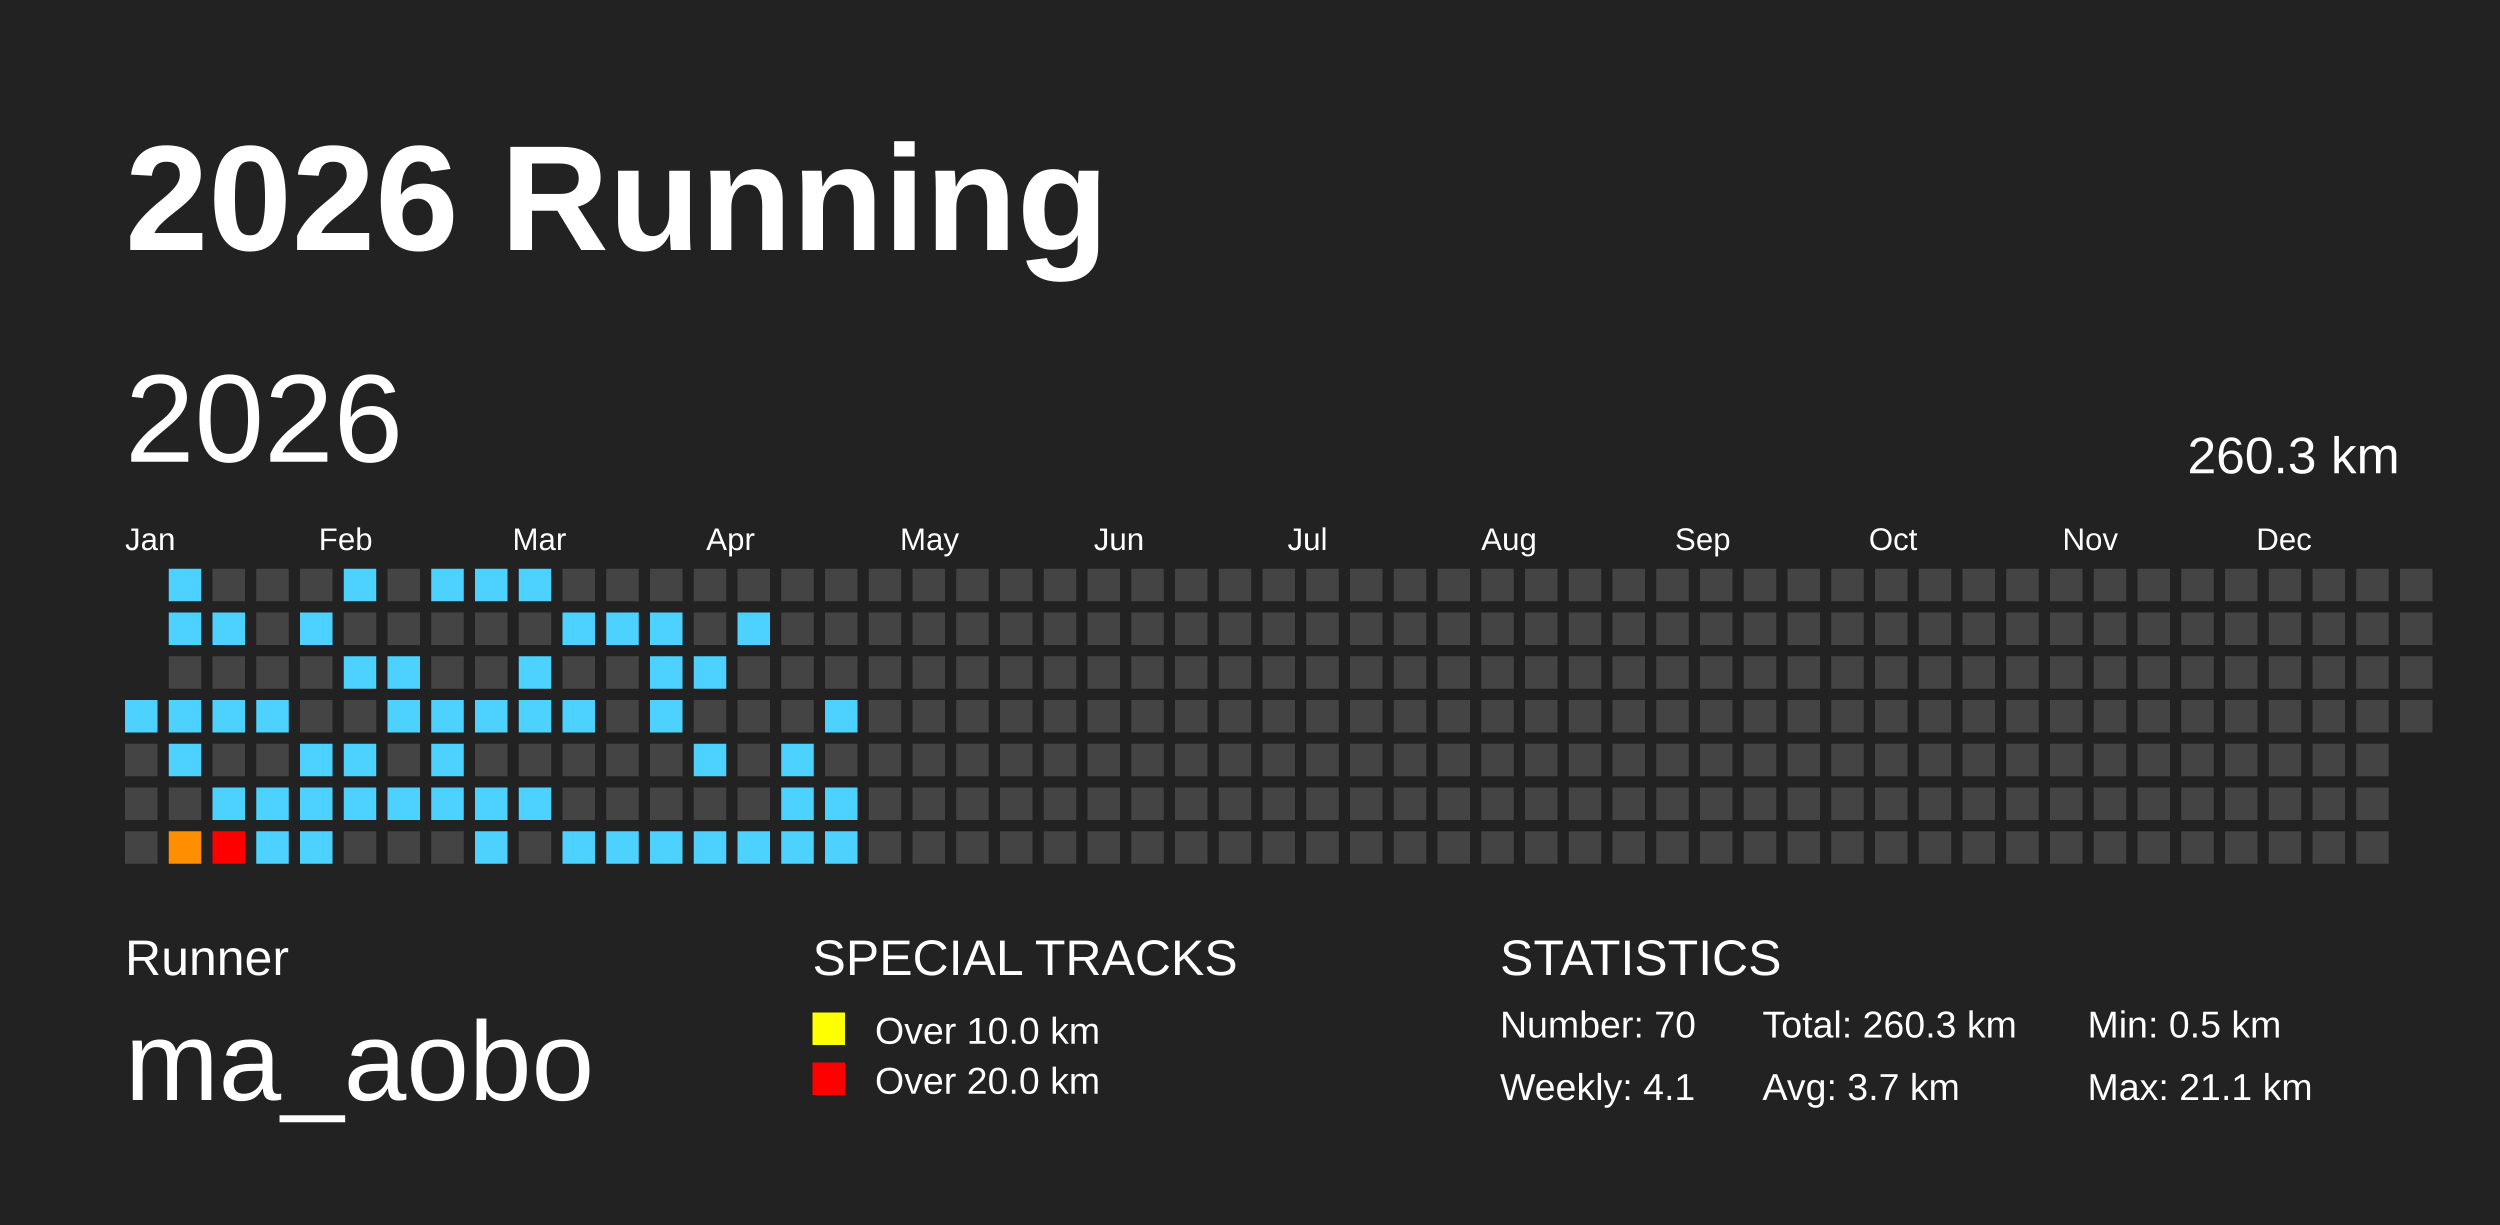
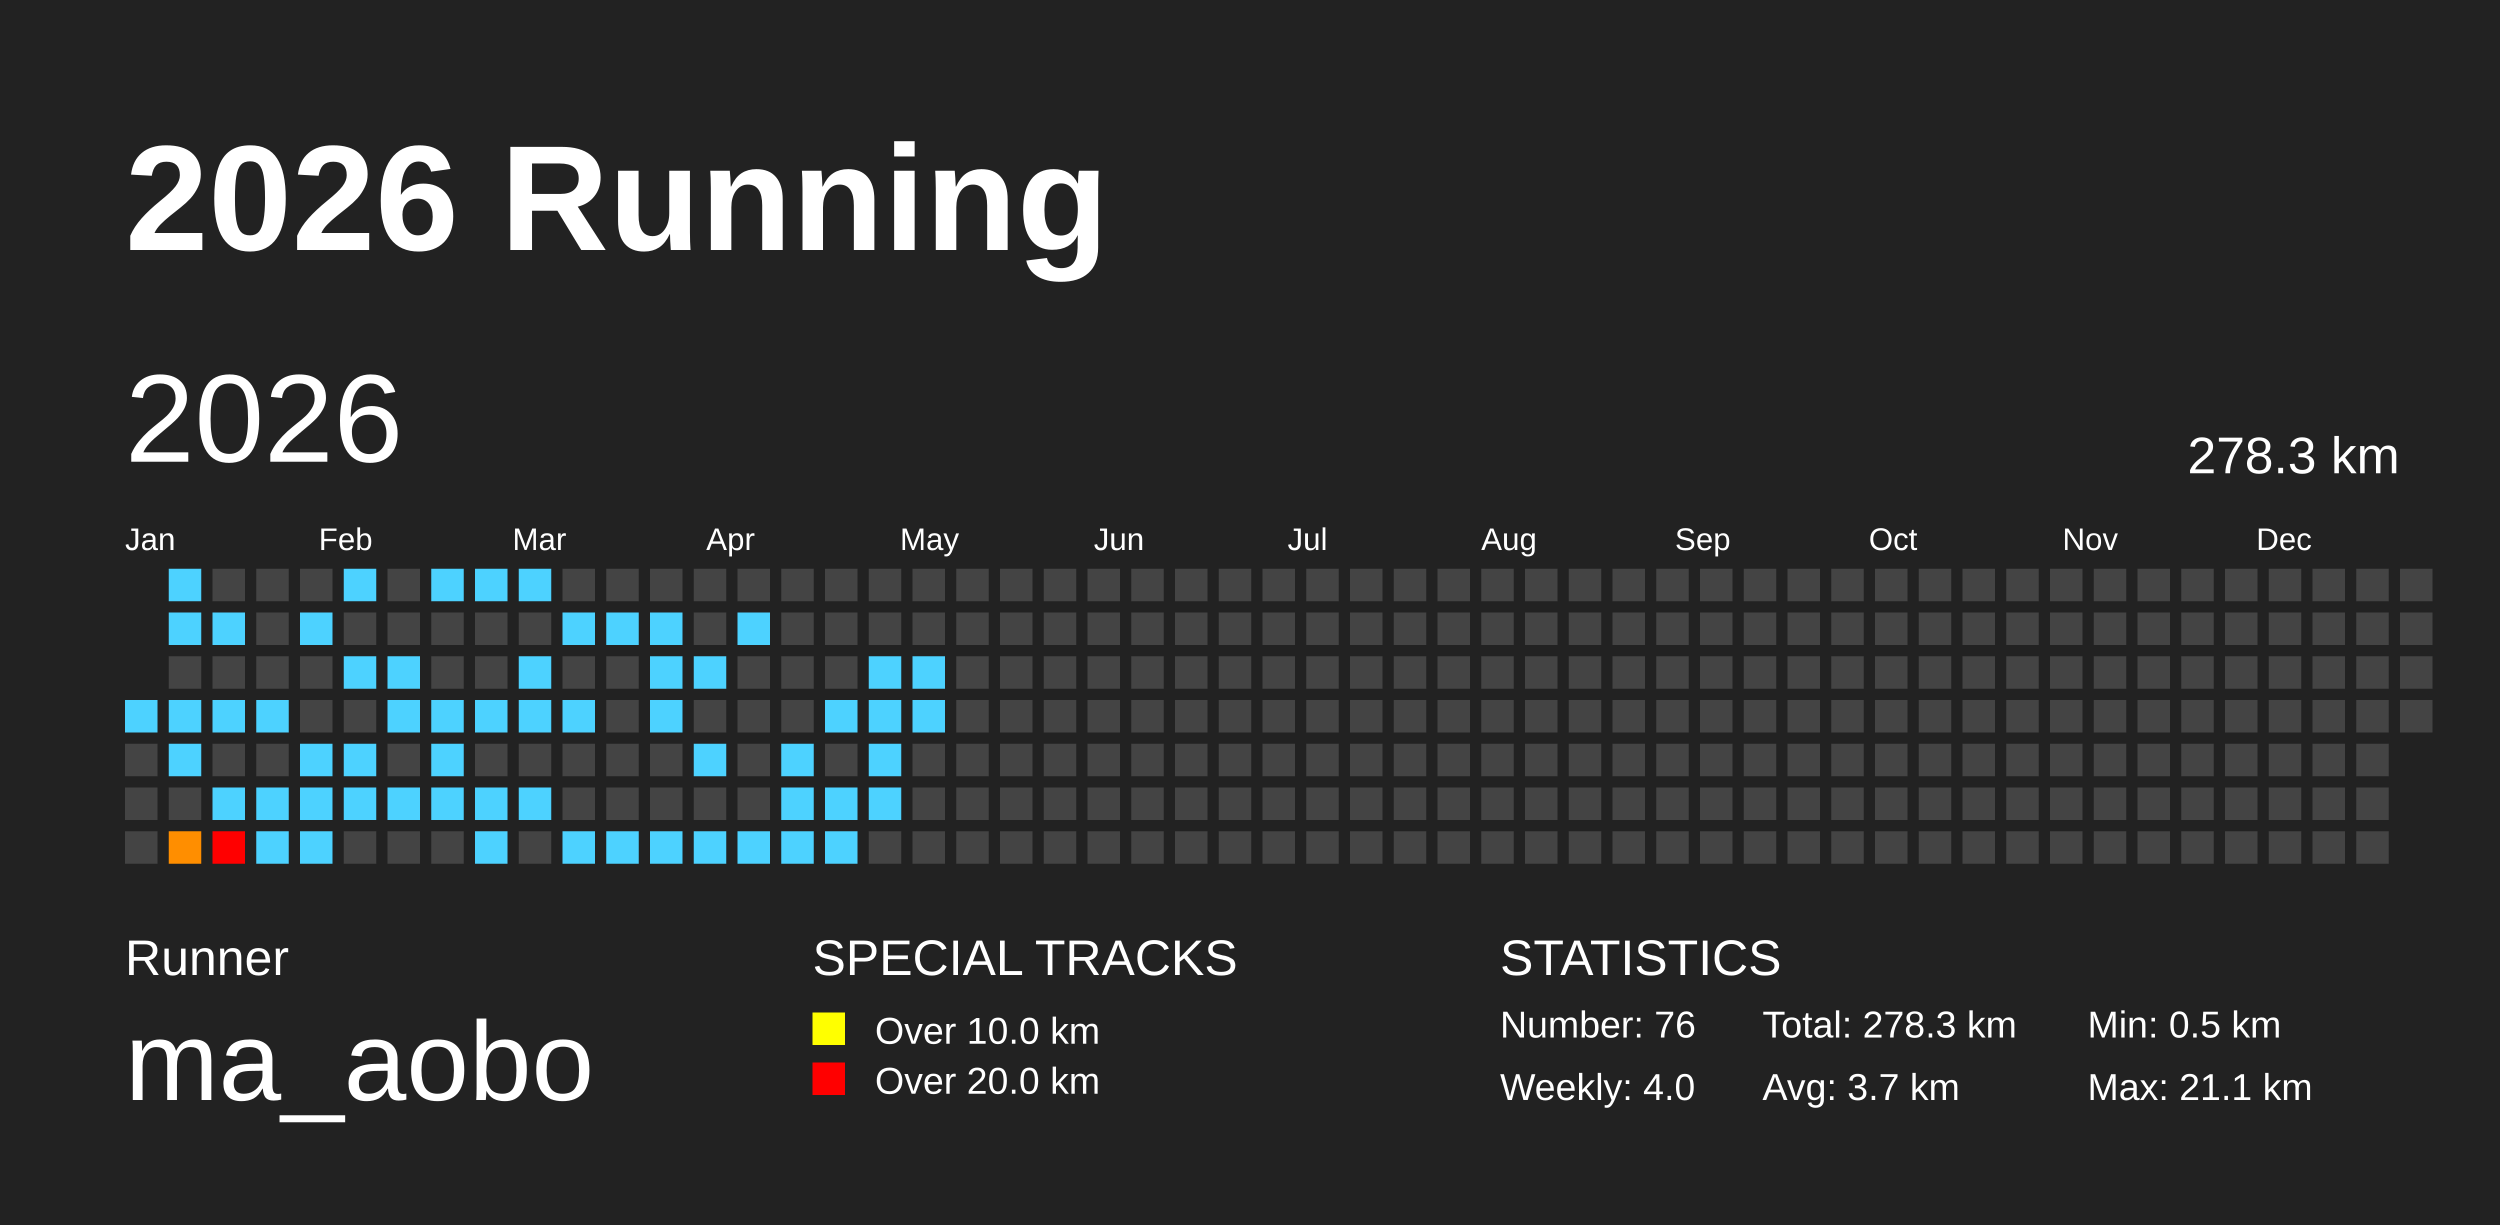
<svg xmlns="http://www.w3.org/2000/svg" baseProfile="full" height="98mm" version="1.1" viewBox="0,0,200,98" width="200mm">
  <defs />
  <rect fill="#222222" height="98" width="200" x="0" y="0" />
  <text fill="#FFFFFF" style="font-size:12px; font-family:Arial; font-weight:bold;" x="10" y="20">2026 Running</text>
  <text fill="#FFFFFF" style="font-size:4px; font-family:Arial" x="10" y="78">Runner</text>
  <text fill="#FFFFFF" style="font-size:9px; font-family:Arial" x="10" y="88">ma_aobo</text>
  <text fill="#FFFFFF" style="font-size:4px; font-family:Arial" x="65" y="78">SPECIAL TRACKS</text>
  <rect fill="yellow" height="2.6" width="2.6" x="65" y="81" />
  <text fill="#FFFFFF" style="font-size:3px; font-family:Arial" x="70" y="83.5">Over 10.0 km</text>
  <rect fill="red" height="2.6" width="2.6" x="65" y="85" />
  <text fill="#FFFFFF" style="font-size:3px; font-family:Arial" x="70" y="87.5">Over 20.0 km</text>
  <text fill="#FFFFFF" style="font-size:4px; font-family:Arial" x="120" y="78">STATISTICS</text>
-   <text fill="#FFFFFF" style="font-size:3px; font-family:Arial" x="120" y="83">Number: 70</text>
-   <text fill="#FFFFFF" style="font-size:3px; font-family:Arial" x="120" y="88">Weekly: 4.1</text>
-   <text fill="#FFFFFF" style="font-size:3px; font-family:Arial" x="141" y="83">Total: 260.3 km</text>
+   <text fill="#FFFFFF" style="font-size:3px; font-family:Arial" x="120" y="83">Number: 76</text>
+   <text fill="#FFFFFF" style="font-size:3px; font-family:Arial" x="120" y="88">Weekly: 4.0</text>
+   <text fill="#FFFFFF" style="font-size:3px; font-family:Arial" x="141" y="83">Total: 278.3 km</text>
  <text fill="#FFFFFF" style="font-size:3px; font-family:Arial" x="141" y="88">Avg: 3.7 km</text>
  <text fill="#FFFFFF" style="font-size:3px; font-family:Arial" x="167" y="83">Min: 0.5 km</text>
  <text fill="#FFFFFF" style="font-size:3px; font-family:Arial" x="167" y="88">Max: 21.1 km</text>
  <text dominant-baseline="hanging" fill="#FFFFFF" style="font-size:10.0px; font-family:Arial;" x="10" y="30">2026</text>
-   <text dominant-baseline="hanging" fill="#FFFFFF" style="font-size:4.125px; font-family:Arial;" x="175" y="35">260.3 km</text>
+   <text dominant-baseline="hanging" fill="#FFFFFF" style="font-size:4.125px; font-family:Arial;" x="175" y="35">278.3 km</text>
  <text fill="#FFFFFF" style="font-size:2.5px; font-family:Arial" x="10.0" y="44">Jan</text>
  <text fill="#FFFFFF" style="font-size:2.5px; font-family:Arial" x="25.5" y="44">Feb</text>
  <text fill="#FFFFFF" style="font-size:2.5px; font-family:Arial" x="41.0" y="44">Mar</text>
  <text fill="#FFFFFF" style="font-size:2.5px; font-family:Arial" x="56.5" y="44">Apr</text>
  <text fill="#FFFFFF" style="font-size:2.5px; font-family:Arial" x="72.0" y="44">May</text>
  <text fill="#FFFFFF" style="font-size:2.5px; font-family:Arial" x="87.5" y="44">Jun</text>
  <text fill="#FFFFFF" style="font-size:2.5px; font-family:Arial" x="103.0" y="44">Jul</text>
  <text fill="#FFFFFF" style="font-size:2.5px; font-family:Arial" x="118.5" y="44">Aug</text>
  <text fill="#FFFFFF" style="font-size:2.5px; font-family:Arial" x="134.0" y="44">Sep</text>
  <text fill="#FFFFFF" style="font-size:2.5px; font-family:Arial" x="149.5" y="44">Oct</text>
  <text fill="#FFFFFF" style="font-size:2.5px; font-family:Arial" x="165.0" y="44">Nov</text>
  <text fill="#FFFFFF" style="font-size:2.5px; font-family:Arial" x="180.5" y="44">Dec</text>
  <rect fill="#4dd2ff" height="2.6" width="2.6" x="10.0" y="56.0" />
  <rect fill="#444444" height="2.6" width="2.6" x="10.0" y="59.5" />
  <rect fill="#444444" height="2.6" width="2.6" x="10.0" y="63.0" />
  <rect fill="#444444" height="2.6" width="2.6" x="10.0" y="66.5" />
  <rect fill="#4dd2ff" height="2.6" width="2.6" x="13.5" y="45.5" />
  <rect fill="#4dd2ff" height="2.6" width="2.6" x="13.5" y="49.0" />
  <rect fill="#444444" height="2.6" width="2.6" x="13.5" y="52.5" />
  <rect fill="#4dd2ff" height="2.6" width="2.6" x="13.5" y="56.0" />
  <rect fill="#4dd2ff" height="2.6" width="2.6" x="13.5" y="59.5" />
  <rect fill="#444444" height="2.6" width="2.6" x="13.5" y="63.0" />
  <rect fill="#ff8e00" height="2.6" width="2.6" x="13.5" y="66.5" />
  <rect fill="#444444" height="2.6" width="2.6" x="17.0" y="45.5" />
  <rect fill="#4dd2ff" height="2.6" width="2.6" x="17.0" y="49.0" />
  <rect fill="#444444" height="2.6" width="2.6" x="17.0" y="52.5" />
  <rect fill="#4dd2ff" height="2.6" width="2.6" x="17.0" y="56.0" />
  <rect fill="#444444" height="2.6" width="2.6" x="17.0" y="59.5" />
  <rect fill="#4dd2ff" height="2.6" width="2.6" x="17.0" y="63.0" />
  <rect fill="red" height="2.6" width="2.6" x="17.0" y="66.5" />
  <rect fill="#444444" height="2.6" width="2.6" x="20.5" y="45.5" />
  <rect fill="#444444" height="2.6" width="2.6" x="20.5" y="49.0" />
  <rect fill="#444444" height="2.6" width="2.6" x="20.5" y="52.5" />
  <rect fill="#4dd2ff" height="2.6" width="2.6" x="20.5" y="56.0" />
  <rect fill="#444444" height="2.6" width="2.6" x="20.5" y="59.5" />
  <rect fill="#4dd2ff" height="2.6" width="2.6" x="20.5" y="63.0" />
  <rect fill="#4dd2ff" height="2.6" width="2.6" x="20.5" y="66.5" />
  <rect fill="#444444" height="2.6" width="2.6" x="24.0" y="45.5" />
  <rect fill="#4dd2ff" height="2.6" width="2.6" x="24.0" y="49.0" />
  <rect fill="#444444" height="2.6" width="2.6" x="24.0" y="52.5" />
  <rect fill="#444444" height="2.6" width="2.6" x="24.0" y="56.0" />
  <rect fill="#4dd2ff" height="2.6" width="2.6" x="24.0" y="59.5" />
  <rect fill="#4dd2ff" height="2.6" width="2.6" x="24.0" y="63.0" />
  <rect fill="#4dd2ff" height="2.6" width="2.6" x="24.0" y="66.5" />
  <rect fill="#4dd2ff" height="2.6" width="2.6" x="27.5" y="45.5" />
  <rect fill="#444444" height="2.6" width="2.6" x="27.5" y="49.0" />
  <rect fill="#4dd2ff" height="2.6" width="2.6" x="27.5" y="52.5" />
  <rect fill="#444444" height="2.6" width="2.6" x="27.5" y="56.0" />
  <rect fill="#4dd2ff" height="2.6" width="2.6" x="27.5" y="59.5" />
  <rect fill="#4dd2ff" height="2.6" width="2.6" x="27.5" y="63.0" />
  <rect fill="#444444" height="2.6" width="2.6" x="27.5" y="66.5" />
  <rect fill="#444444" height="2.6" width="2.6" x="31.0" y="45.5" />
  <rect fill="#444444" height="2.6" width="2.6" x="31.0" y="49.0" />
  <rect fill="#4dd2ff" height="2.6" width="2.6" x="31.0" y="52.5" />
  <rect fill="#4dd2ff" height="2.6" width="2.6" x="31.0" y="56.0" />
  <rect fill="#444444" height="2.6" width="2.6" x="31.0" y="59.5" />
  <rect fill="#4dd2ff" height="2.6" width="2.6" x="31.0" y="63.0" />
  <rect fill="#444444" height="2.6" width="2.6" x="31.0" y="66.5" />
  <rect fill="#4dd2ff" height="2.6" width="2.6" x="34.5" y="45.5" />
  <rect fill="#444444" height="2.6" width="2.6" x="34.5" y="49.0" />
  <rect fill="#444444" height="2.6" width="2.6" x="34.5" y="52.5" />
  <rect fill="#4dd2ff" height="2.6" width="2.6" x="34.5" y="56.0" />
  <rect fill="#4dd2ff" height="2.6" width="2.6" x="34.5" y="59.5" />
  <rect fill="#4dd2ff" height="2.6" width="2.6" x="34.5" y="63.0" />
  <rect fill="#444444" height="2.6" width="2.6" x="34.5" y="66.5" />
  <rect fill="#4dd2ff" height="2.6" width="2.6" x="38.0" y="45.5" />
  <rect fill="#444444" height="2.6" width="2.6" x="38.0" y="49.0" />
  <rect fill="#444444" height="2.6" width="2.6" x="38.0" y="52.5" />
  <rect fill="#4dd2ff" height="2.6" width="2.6" x="38.0" y="56.0" />
  <rect fill="#444444" height="2.6" width="2.6" x="38.0" y="59.5" />
  <rect fill="#4dd2ff" height="2.6" width="2.6" x="38.0" y="63.0" />
  <rect fill="#4dd2ff" height="2.6" width="2.6" x="38.0" y="66.5" />
  <rect fill="#4dd2ff" height="2.6" width="2.6" x="41.5" y="45.5" />
  <rect fill="#444444" height="2.6" width="2.6" x="41.5" y="49.0" />
  <rect fill="#4dd2ff" height="2.6" width="2.6" x="41.5" y="52.5" />
  <rect fill="#4dd2ff" height="2.6" width="2.6" x="41.5" y="56.0" />
  <rect fill="#444444" height="2.6" width="2.6" x="41.5" y="59.5" />
  <rect fill="#4dd2ff" height="2.6" width="2.6" x="41.5" y="63.0" />
  <rect fill="#444444" height="2.6" width="2.6" x="41.5" y="66.5" />
  <rect fill="#444444" height="2.6" width="2.6" x="45.0" y="45.5" />
  <rect fill="#4dd2ff" height="2.6" width="2.6" x="45.0" y="49.0" />
  <rect fill="#444444" height="2.6" width="2.6" x="45.0" y="52.5" />
  <rect fill="#4dd2ff" height="2.6" width="2.6" x="45.0" y="56.0" />
  <rect fill="#444444" height="2.6" width="2.6" x="45.0" y="59.5" />
  <rect fill="#444444" height="2.6" width="2.6" x="45.0" y="63.0" />
  <rect fill="#4dd2ff" height="2.6" width="2.6" x="45.0" y="66.5" />
  <rect fill="#444444" height="2.6" width="2.6" x="48.5" y="45.5" />
  <rect fill="#4dd2ff" height="2.6" width="2.6" x="48.5" y="49.0" />
  <rect fill="#444444" height="2.6" width="2.6" x="48.5" y="52.5" />
  <rect fill="#444444" height="2.6" width="2.6" x="48.5" y="56.0" />
  <rect fill="#444444" height="2.6" width="2.6" x="48.5" y="59.5" />
  <rect fill="#444444" height="2.6" width="2.6" x="48.5" y="63.0" />
  <rect fill="#4dd2ff" height="2.6" width="2.6" x="48.5" y="66.5" />
  <rect fill="#444444" height="2.6" width="2.6" x="52.0" y="45.5" />
  <rect fill="#4dd2ff" height="2.6" width="2.6" x="52.0" y="49.0" />
  <rect fill="#4dd2ff" height="2.6" width="2.6" x="52.0" y="52.5" />
  <rect fill="#4dd2ff" height="2.6" width="2.6" x="52.0" y="56.0" />
  <rect fill="#444444" height="2.6" width="2.6" x="52.0" y="59.5" />
  <rect fill="#444444" height="2.6" width="2.6" x="52.0" y="63.0" />
  <rect fill="#4dd2ff" height="2.6" width="2.6" x="52.0" y="66.5" />
  <rect fill="#444444" height="2.6" width="2.6" x="55.5" y="45.5" />
  <rect fill="#444444" height="2.6" width="2.6" x="55.5" y="49.0" />
  <rect fill="#4dd2ff" height="2.6" width="2.6" x="55.5" y="52.5" />
  <rect fill="#444444" height="2.6" width="2.6" x="55.5" y="56.0" />
  <rect fill="#4dd2ff" height="2.6" width="2.6" x="55.5" y="59.5" />
  <rect fill="#444444" height="2.6" width="2.6" x="55.5" y="63.0" />
  <rect fill="#4dd2ff" height="2.6" width="2.6" x="55.5" y="66.5" />
  <rect fill="#444444" height="2.6" width="2.6" x="59.0" y="45.5" />
  <rect fill="#4dd2ff" height="2.6" width="2.6" x="59.0" y="49.0" />
  <rect fill="#444444" height="2.6" width="2.6" x="59.0" y="52.5" />
  <rect fill="#444444" height="2.6" width="2.6" x="59.0" y="56.0" />
  <rect fill="#444444" height="2.6" width="2.6" x="59.0" y="59.5" />
  <rect fill="#444444" height="2.6" width="2.6" x="59.0" y="63.0" />
  <rect fill="#4dd2ff" height="2.6" width="2.6" x="59.0" y="66.5" />
  <rect fill="#444444" height="2.6" width="2.6" x="62.5" y="45.5" />
  <rect fill="#444444" height="2.6" width="2.6" x="62.5" y="49.0" />
  <rect fill="#444444" height="2.6" width="2.6" x="62.5" y="52.5" />
  <rect fill="#444444" height="2.6" width="2.6" x="62.5" y="56.0" />
  <rect fill="#4dd2ff" height="2.6" width="2.6" x="62.5" y="59.5" />
  <rect fill="#4dd2ff" height="2.6" width="2.6" x="62.5" y="63.0" />
  <rect fill="#4dd2ff" height="2.6" width="2.6" x="62.5" y="66.5" />
  <rect fill="#444444" height="2.6" width="2.6" x="66.0" y="45.5" />
  <rect fill="#444444" height="2.6" width="2.6" x="66.0" y="49.0" />
  <rect fill="#444444" height="2.6" width="2.6" x="66.0" y="52.5" />
  <rect fill="#4dd2ff" height="2.6" width="2.6" x="66.0" y="56.0" />
  <rect fill="#444444" height="2.6" width="2.6" x="66.0" y="59.5" />
  <rect fill="#4dd2ff" height="2.6" width="2.6" x="66.0" y="63.0" />
  <rect fill="#4dd2ff" height="2.6" width="2.6" x="66.0" y="66.5" />
  <rect fill="#444444" height="2.6" width="2.6" x="69.5" y="45.5" />
  <rect fill="#444444" height="2.6" width="2.6" x="69.5" y="49.0" />
-   <rect fill="#444444" height="2.6" width="2.6" x="69.5" y="52.5" />
-   <rect fill="#444444" height="2.6" width="2.6" x="69.5" y="56.0" />
-   <rect fill="#444444" height="2.6" width="2.6" x="69.5" y="59.5" />
-   <rect fill="#444444" height="2.6" width="2.6" x="69.5" y="63.0" />
+   <rect fill="#4dd2ff" height="2.6" width="2.6" x="69.5" y="52.5" />
+   <rect fill="#4dd2ff" height="2.6" width="2.6" x="69.5" y="56.0" />
+   <rect fill="#4dd2ff" height="2.6" width="2.6" x="69.5" y="59.5" />
+   <rect fill="#4dd2ff" height="2.6" width="2.6" x="69.5" y="63.0" />
  <rect fill="#444444" height="2.6" width="2.6" x="69.5" y="66.5" />
  <rect fill="#444444" height="2.6" width="2.6" x="73.0" y="45.5" />
  <rect fill="#444444" height="2.6" width="2.6" x="73.0" y="49.0" />
-   <rect fill="#444444" height="2.6" width="2.6" x="73.0" y="52.5" />
-   <rect fill="#444444" height="2.6" width="2.6" x="73.0" y="56.0" />
+   <rect fill="#4dd2ff" height="2.6" width="2.6" x="73.0" y="52.5" />
+   <rect fill="#4dd2ff" height="2.6" width="2.6" x="73.0" y="56.0" />
  <rect fill="#444444" height="2.6" width="2.6" x="73.0" y="59.5" />
  <rect fill="#444444" height="2.6" width="2.6" x="73.0" y="63.0" />
  <rect fill="#444444" height="2.6" width="2.6" x="73.0" y="66.5" />
  <rect fill="#444444" height="2.6" width="2.6" x="76.5" y="45.5" />
  <rect fill="#444444" height="2.6" width="2.6" x="76.5" y="49.0" />
  <rect fill="#444444" height="2.6" width="2.6" x="76.5" y="52.5" />
  <rect fill="#444444" height="2.6" width="2.6" x="76.5" y="56.0" />
  <rect fill="#444444" height="2.6" width="2.6" x="76.5" y="59.5" />
  <rect fill="#444444" height="2.6" width="2.6" x="76.5" y="63.0" />
  <rect fill="#444444" height="2.6" width="2.6" x="76.5" y="66.5" />
  <rect fill="#444444" height="2.6" width="2.6" x="80.0" y="45.5" />
  <rect fill="#444444" height="2.6" width="2.6" x="80.0" y="49.0" />
  <rect fill="#444444" height="2.6" width="2.6" x="80.0" y="52.5" />
  <rect fill="#444444" height="2.6" width="2.6" x="80.0" y="56.0" />
  <rect fill="#444444" height="2.6" width="2.6" x="80.0" y="59.5" />
  <rect fill="#444444" height="2.6" width="2.6" x="80.0" y="63.0" />
  <rect fill="#444444" height="2.6" width="2.6" x="80.0" y="66.5" />
  <rect fill="#444444" height="2.6" width="2.6" x="83.5" y="45.5" />
  <rect fill="#444444" height="2.6" width="2.6" x="83.5" y="49.0" />
  <rect fill="#444444" height="2.6" width="2.6" x="83.5" y="52.5" />
  <rect fill="#444444" height="2.6" width="2.6" x="83.5" y="56.0" />
  <rect fill="#444444" height="2.6" width="2.6" x="83.5" y="59.5" />
  <rect fill="#444444" height="2.6" width="2.6" x="83.5" y="63.0" />
  <rect fill="#444444" height="2.6" width="2.6" x="83.5" y="66.5" />
  <rect fill="#444444" height="2.6" width="2.6" x="87.0" y="45.5" />
  <rect fill="#444444" height="2.6" width="2.6" x="87.0" y="49.0" />
  <rect fill="#444444" height="2.6" width="2.6" x="87.0" y="52.5" />
  <rect fill="#444444" height="2.6" width="2.6" x="87.0" y="56.0" />
  <rect fill="#444444" height="2.6" width="2.6" x="87.0" y="59.5" />
  <rect fill="#444444" height="2.6" width="2.6" x="87.0" y="63.0" />
  <rect fill="#444444" height="2.6" width="2.6" x="87.0" y="66.5" />
  <rect fill="#444444" height="2.6" width="2.6" x="90.5" y="45.5" />
  <rect fill="#444444" height="2.6" width="2.6" x="90.5" y="49.0" />
  <rect fill="#444444" height="2.6" width="2.6" x="90.5" y="52.5" />
  <rect fill="#444444" height="2.6" width="2.6" x="90.5" y="56.0" />
  <rect fill="#444444" height="2.6" width="2.6" x="90.5" y="59.5" />
  <rect fill="#444444" height="2.6" width="2.6" x="90.5" y="63.0" />
  <rect fill="#444444" height="2.6" width="2.6" x="90.5" y="66.5" />
  <rect fill="#444444" height="2.6" width="2.6" x="94.0" y="45.5" />
  <rect fill="#444444" height="2.6" width="2.6" x="94.0" y="49.0" />
  <rect fill="#444444" height="2.6" width="2.6" x="94.0" y="52.5" />
  <rect fill="#444444" height="2.6" width="2.6" x="94.0" y="56.0" />
  <rect fill="#444444" height="2.6" width="2.6" x="94.0" y="59.5" />
  <rect fill="#444444" height="2.6" width="2.6" x="94.0" y="63.0" />
  <rect fill="#444444" height="2.6" width="2.6" x="94.0" y="66.5" />
  <rect fill="#444444" height="2.6" width="2.6" x="97.5" y="45.5" />
  <rect fill="#444444" height="2.6" width="2.6" x="97.5" y="49.0" />
  <rect fill="#444444" height="2.6" width="2.6" x="97.5" y="52.5" />
  <rect fill="#444444" height="2.6" width="2.6" x="97.5" y="56.0" />
  <rect fill="#444444" height="2.6" width="2.6" x="97.5" y="59.5" />
  <rect fill="#444444" height="2.6" width="2.6" x="97.5" y="63.0" />
  <rect fill="#444444" height="2.6" width="2.6" x="97.5" y="66.5" />
  <rect fill="#444444" height="2.6" width="2.6" x="101.0" y="45.5" />
  <rect fill="#444444" height="2.6" width="2.6" x="101.0" y="49.0" />
  <rect fill="#444444" height="2.6" width="2.6" x="101.0" y="52.5" />
  <rect fill="#444444" height="2.6" width="2.6" x="101.0" y="56.0" />
  <rect fill="#444444" height="2.6" width="2.6" x="101.0" y="59.5" />
  <rect fill="#444444" height="2.6" width="2.6" x="101.0" y="63.0" />
  <rect fill="#444444" height="2.6" width="2.6" x="101.0" y="66.5" />
  <rect fill="#444444" height="2.6" width="2.6" x="104.5" y="45.5" />
  <rect fill="#444444" height="2.6" width="2.6" x="104.5" y="49.0" />
  <rect fill="#444444" height="2.6" width="2.6" x="104.5" y="52.5" />
  <rect fill="#444444" height="2.6" width="2.6" x="104.5" y="56.0" />
  <rect fill="#444444" height="2.6" width="2.6" x="104.5" y="59.5" />
  <rect fill="#444444" height="2.6" width="2.6" x="104.5" y="63.0" />
  <rect fill="#444444" height="2.6" width="2.6" x="104.5" y="66.5" />
  <rect fill="#444444" height="2.6" width="2.6" x="108.0" y="45.5" />
  <rect fill="#444444" height="2.6" width="2.6" x="108.0" y="49.0" />
  <rect fill="#444444" height="2.6" width="2.6" x="108.0" y="52.5" />
  <rect fill="#444444" height="2.6" width="2.6" x="108.0" y="56.0" />
  <rect fill="#444444" height="2.6" width="2.6" x="108.0" y="59.5" />
  <rect fill="#444444" height="2.6" width="2.6" x="108.0" y="63.0" />
  <rect fill="#444444" height="2.6" width="2.6" x="108.0" y="66.5" />
  <rect fill="#444444" height="2.6" width="2.6" x="111.5" y="45.5" />
  <rect fill="#444444" height="2.6" width="2.6" x="111.5" y="49.0" />
  <rect fill="#444444" height="2.6" width="2.6" x="111.5" y="52.5" />
  <rect fill="#444444" height="2.6" width="2.6" x="111.5" y="56.0" />
  <rect fill="#444444" height="2.6" width="2.6" x="111.5" y="59.5" />
  <rect fill="#444444" height="2.6" width="2.6" x="111.5" y="63.0" />
  <rect fill="#444444" height="2.6" width="2.6" x="111.5" y="66.5" />
  <rect fill="#444444" height="2.6" width="2.6" x="115.0" y="45.5" />
  <rect fill="#444444" height="2.6" width="2.6" x="115.0" y="49.0" />
  <rect fill="#444444" height="2.6" width="2.6" x="115.0" y="52.5" />
  <rect fill="#444444" height="2.6" width="2.6" x="115.0" y="56.0" />
  <rect fill="#444444" height="2.6" width="2.6" x="115.0" y="59.5" />
  <rect fill="#444444" height="2.6" width="2.6" x="115.0" y="63.0" />
  <rect fill="#444444" height="2.6" width="2.6" x="115.0" y="66.5" />
  <rect fill="#444444" height="2.6" width="2.6" x="118.5" y="45.5" />
  <rect fill="#444444" height="2.6" width="2.6" x="118.5" y="49.0" />
  <rect fill="#444444" height="2.6" width="2.6" x="118.5" y="52.5" />
  <rect fill="#444444" height="2.6" width="2.6" x="118.5" y="56.0" />
  <rect fill="#444444" height="2.6" width="2.6" x="118.5" y="59.5" />
  <rect fill="#444444" height="2.6" width="2.6" x="118.5" y="63.0" />
  <rect fill="#444444" height="2.6" width="2.6" x="118.5" y="66.5" />
  <rect fill="#444444" height="2.6" width="2.6" x="122.0" y="45.5" />
  <rect fill="#444444" height="2.6" width="2.6" x="122.0" y="49.0" />
  <rect fill="#444444" height="2.6" width="2.6" x="122.0" y="52.5" />
  <rect fill="#444444" height="2.6" width="2.6" x="122.0" y="56.0" />
  <rect fill="#444444" height="2.6" width="2.6" x="122.0" y="59.5" />
  <rect fill="#444444" height="2.6" width="2.6" x="122.0" y="63.0" />
  <rect fill="#444444" height="2.6" width="2.6" x="122.0" y="66.5" />
  <rect fill="#444444" height="2.6" width="2.6" x="125.5" y="45.5" />
  <rect fill="#444444" height="2.6" width="2.6" x="125.5" y="49.0" />
  <rect fill="#444444" height="2.6" width="2.6" x="125.5" y="52.5" />
  <rect fill="#444444" height="2.6" width="2.6" x="125.5" y="56.0" />
  <rect fill="#444444" height="2.6" width="2.6" x="125.5" y="59.5" />
  <rect fill="#444444" height="2.6" width="2.6" x="125.5" y="63.0" />
  <rect fill="#444444" height="2.6" width="2.6" x="125.5" y="66.5" />
  <rect fill="#444444" height="2.6" width="2.6" x="129.0" y="45.5" />
  <rect fill="#444444" height="2.6" width="2.6" x="129.0" y="49.0" />
  <rect fill="#444444" height="2.6" width="2.6" x="129.0" y="52.5" />
  <rect fill="#444444" height="2.6" width="2.6" x="129.0" y="56.0" />
  <rect fill="#444444" height="2.6" width="2.6" x="129.0" y="59.5" />
  <rect fill="#444444" height="2.6" width="2.6" x="129.0" y="63.0" />
  <rect fill="#444444" height="2.6" width="2.6" x="129.0" y="66.5" />
  <rect fill="#444444" height="2.6" width="2.6" x="132.5" y="45.5" />
  <rect fill="#444444" height="2.6" width="2.6" x="132.5" y="49.0" />
  <rect fill="#444444" height="2.6" width="2.6" x="132.5" y="52.5" />
  <rect fill="#444444" height="2.6" width="2.6" x="132.5" y="56.0" />
  <rect fill="#444444" height="2.6" width="2.6" x="132.5" y="59.5" />
  <rect fill="#444444" height="2.6" width="2.6" x="132.5" y="63.0" />
  <rect fill="#444444" height="2.6" width="2.6" x="132.5" y="66.5" />
  <rect fill="#444444" height="2.6" width="2.6" x="136.0" y="45.5" />
  <rect fill="#444444" height="2.6" width="2.6" x="136.0" y="49.0" />
  <rect fill="#444444" height="2.6" width="2.6" x="136.0" y="52.5" />
  <rect fill="#444444" height="2.6" width="2.6" x="136.0" y="56.0" />
  <rect fill="#444444" height="2.6" width="2.6" x="136.0" y="59.5" />
  <rect fill="#444444" height="2.6" width="2.6" x="136.0" y="63.0" />
  <rect fill="#444444" height="2.6" width="2.6" x="136.0" y="66.5" />
  <rect fill="#444444" height="2.6" width="2.6" x="139.5" y="45.5" />
  <rect fill="#444444" height="2.6" width="2.6" x="139.5" y="49.0" />
  <rect fill="#444444" height="2.6" width="2.6" x="139.5" y="52.5" />
  <rect fill="#444444" height="2.6" width="2.6" x="139.5" y="56.0" />
  <rect fill="#444444" height="2.6" width="2.6" x="139.5" y="59.5" />
  <rect fill="#444444" height="2.6" width="2.6" x="139.5" y="63.0" />
  <rect fill="#444444" height="2.6" width="2.6" x="139.5" y="66.5" />
  <rect fill="#444444" height="2.6" width="2.6" x="143.0" y="45.5" />
  <rect fill="#444444" height="2.6" width="2.6" x="143.0" y="49.0" />
  <rect fill="#444444" height="2.6" width="2.6" x="143.0" y="52.5" />
  <rect fill="#444444" height="2.6" width="2.6" x="143.0" y="56.0" />
  <rect fill="#444444" height="2.6" width="2.6" x="143.0" y="59.5" />
  <rect fill="#444444" height="2.6" width="2.6" x="143.0" y="63.0" />
  <rect fill="#444444" height="2.6" width="2.6" x="143.0" y="66.5" />
  <rect fill="#444444" height="2.6" width="2.6" x="146.5" y="45.5" />
  <rect fill="#444444" height="2.6" width="2.6" x="146.5" y="49.0" />
  <rect fill="#444444" height="2.6" width="2.6" x="146.5" y="52.5" />
  <rect fill="#444444" height="2.6" width="2.6" x="146.5" y="56.0" />
  <rect fill="#444444" height="2.6" width="2.6" x="146.5" y="59.5" />
  <rect fill="#444444" height="2.6" width="2.6" x="146.5" y="63.0" />
  <rect fill="#444444" height="2.6" width="2.6" x="146.5" y="66.5" />
  <rect fill="#444444" height="2.6" width="2.6" x="150.0" y="45.5" />
  <rect fill="#444444" height="2.6" width="2.6" x="150.0" y="49.0" />
  <rect fill="#444444" height="2.6" width="2.6" x="150.0" y="52.5" />
  <rect fill="#444444" height="2.6" width="2.6" x="150.0" y="56.0" />
  <rect fill="#444444" height="2.6" width="2.6" x="150.0" y="59.5" />
  <rect fill="#444444" height="2.6" width="2.6" x="150.0" y="63.0" />
  <rect fill="#444444" height="2.6" width="2.6" x="150.0" y="66.5" />
  <rect fill="#444444" height="2.6" width="2.6" x="153.5" y="45.5" />
  <rect fill="#444444" height="2.6" width="2.6" x="153.5" y="49.0" />
  <rect fill="#444444" height="2.6" width="2.6" x="153.5" y="52.5" />
  <rect fill="#444444" height="2.6" width="2.6" x="153.5" y="56.0" />
  <rect fill="#444444" height="2.6" width="2.6" x="153.5" y="59.5" />
  <rect fill="#444444" height="2.6" width="2.6" x="153.5" y="63.0" />
  <rect fill="#444444" height="2.6" width="2.6" x="153.5" y="66.5" />
  <rect fill="#444444" height="2.6" width="2.6" x="157.0" y="45.5" />
  <rect fill="#444444" height="2.6" width="2.6" x="157.0" y="49.0" />
  <rect fill="#444444" height="2.6" width="2.6" x="157.0" y="52.5" />
  <rect fill="#444444" height="2.6" width="2.6" x="157.0" y="56.0" />
  <rect fill="#444444" height="2.6" width="2.6" x="157.0" y="59.5" />
  <rect fill="#444444" height="2.6" width="2.6" x="157.0" y="63.0" />
  <rect fill="#444444" height="2.6" width="2.6" x="157.0" y="66.5" />
  <rect fill="#444444" height="2.6" width="2.6" x="160.5" y="45.5" />
  <rect fill="#444444" height="2.6" width="2.6" x="160.5" y="49.0" />
  <rect fill="#444444" height="2.6" width="2.6" x="160.5" y="52.5" />
  <rect fill="#444444" height="2.6" width="2.6" x="160.5" y="56.0" />
  <rect fill="#444444" height="2.6" width="2.6" x="160.5" y="59.5" />
  <rect fill="#444444" height="2.6" width="2.6" x="160.5" y="63.0" />
  <rect fill="#444444" height="2.6" width="2.6" x="160.5" y="66.5" />
  <rect fill="#444444" height="2.6" width="2.6" x="164.0" y="45.5" />
  <rect fill="#444444" height="2.6" width="2.6" x="164.0" y="49.0" />
  <rect fill="#444444" height="2.6" width="2.6" x="164.0" y="52.5" />
  <rect fill="#444444" height="2.6" width="2.6" x="164.0" y="56.0" />
  <rect fill="#444444" height="2.6" width="2.6" x="164.0" y="59.5" />
  <rect fill="#444444" height="2.6" width="2.6" x="164.0" y="63.0" />
  <rect fill="#444444" height="2.6" width="2.6" x="164.0" y="66.5" />
  <rect fill="#444444" height="2.6" width="2.6" x="167.5" y="45.5" />
  <rect fill="#444444" height="2.6" width="2.6" x="167.5" y="49.0" />
  <rect fill="#444444" height="2.6" width="2.6" x="167.5" y="52.5" />
  <rect fill="#444444" height="2.6" width="2.6" x="167.5" y="56.0" />
  <rect fill="#444444" height="2.6" width="2.6" x="167.5" y="59.5" />
  <rect fill="#444444" height="2.6" width="2.6" x="167.5" y="63.0" />
  <rect fill="#444444" height="2.6" width="2.6" x="167.5" y="66.5" />
  <rect fill="#444444" height="2.6" width="2.6" x="171.0" y="45.5" />
  <rect fill="#444444" height="2.6" width="2.6" x="171.0" y="49.0" />
  <rect fill="#444444" height="2.6" width="2.6" x="171.0" y="52.5" />
  <rect fill="#444444" height="2.6" width="2.6" x="171.0" y="56.0" />
  <rect fill="#444444" height="2.6" width="2.6" x="171.0" y="59.5" />
  <rect fill="#444444" height="2.6" width="2.6" x="171.0" y="63.0" />
  <rect fill="#444444" height="2.6" width="2.6" x="171.0" y="66.5" />
  <rect fill="#444444" height="2.6" width="2.6" x="174.5" y="45.5" />
  <rect fill="#444444" height="2.6" width="2.6" x="174.5" y="49.0" />
  <rect fill="#444444" height="2.6" width="2.6" x="174.5" y="52.5" />
  <rect fill="#444444" height="2.6" width="2.6" x="174.5" y="56.0" />
  <rect fill="#444444" height="2.6" width="2.6" x="174.5" y="59.5" />
  <rect fill="#444444" height="2.6" width="2.6" x="174.5" y="63.0" />
  <rect fill="#444444" height="2.6" width="2.6" x="174.5" y="66.5" />
  <rect fill="#444444" height="2.6" width="2.6" x="178.0" y="45.5" />
  <rect fill="#444444" height="2.6" width="2.6" x="178.0" y="49.0" />
  <rect fill="#444444" height="2.6" width="2.6" x="178.0" y="52.5" />
  <rect fill="#444444" height="2.6" width="2.6" x="178.0" y="56.0" />
  <rect fill="#444444" height="2.6" width="2.6" x="178.0" y="59.5" />
  <rect fill="#444444" height="2.6" width="2.6" x="178.0" y="63.0" />
  <rect fill="#444444" height="2.6" width="2.6" x="178.0" y="66.5" />
  <rect fill="#444444" height="2.6" width="2.6" x="181.5" y="45.5" />
  <rect fill="#444444" height="2.6" width="2.6" x="181.5" y="49.0" />
  <rect fill="#444444" height="2.6" width="2.6" x="181.5" y="52.5" />
  <rect fill="#444444" height="2.6" width="2.6" x="181.5" y="56.0" />
  <rect fill="#444444" height="2.6" width="2.6" x="181.5" y="59.5" />
  <rect fill="#444444" height="2.6" width="2.6" x="181.5" y="63.0" />
  <rect fill="#444444" height="2.6" width="2.6" x="181.5" y="66.5" />
  <rect fill="#444444" height="2.6" width="2.6" x="185.0" y="45.5" />
  <rect fill="#444444" height="2.6" width="2.6" x="185.0" y="49.0" />
  <rect fill="#444444" height="2.6" width="2.6" x="185.0" y="52.5" />
  <rect fill="#444444" height="2.6" width="2.6" x="185.0" y="56.0" />
  <rect fill="#444444" height="2.6" width="2.6" x="185.0" y="59.5" />
  <rect fill="#444444" height="2.6" width="2.6" x="185.0" y="63.0" />
  <rect fill="#444444" height="2.6" width="2.6" x="185.0" y="66.5" />
  <rect fill="#444444" height="2.6" width="2.6" x="188.5" y="45.5" />
  <rect fill="#444444" height="2.6" width="2.6" x="188.5" y="49.0" />
  <rect fill="#444444" height="2.6" width="2.6" x="188.5" y="52.5" />
  <rect fill="#444444" height="2.6" width="2.6" x="188.5" y="56.0" />
  <rect fill="#444444" height="2.6" width="2.6" x="188.5" y="59.5" />
  <rect fill="#444444" height="2.6" width="2.6" x="188.5" y="63.0" />
  <rect fill="#444444" height="2.6" width="2.6" x="188.5" y="66.5" />
  <rect fill="#444444" height="2.6" width="2.6" x="192.0" y="45.5" />
  <rect fill="#444444" height="2.6" width="2.6" x="192.0" y="49.0" />
  <rect fill="#444444" height="2.6" width="2.6" x="192.0" y="52.5" />
  <rect fill="#444444" height="2.6" width="2.6" x="192.0" y="56.0" />
</svg>
